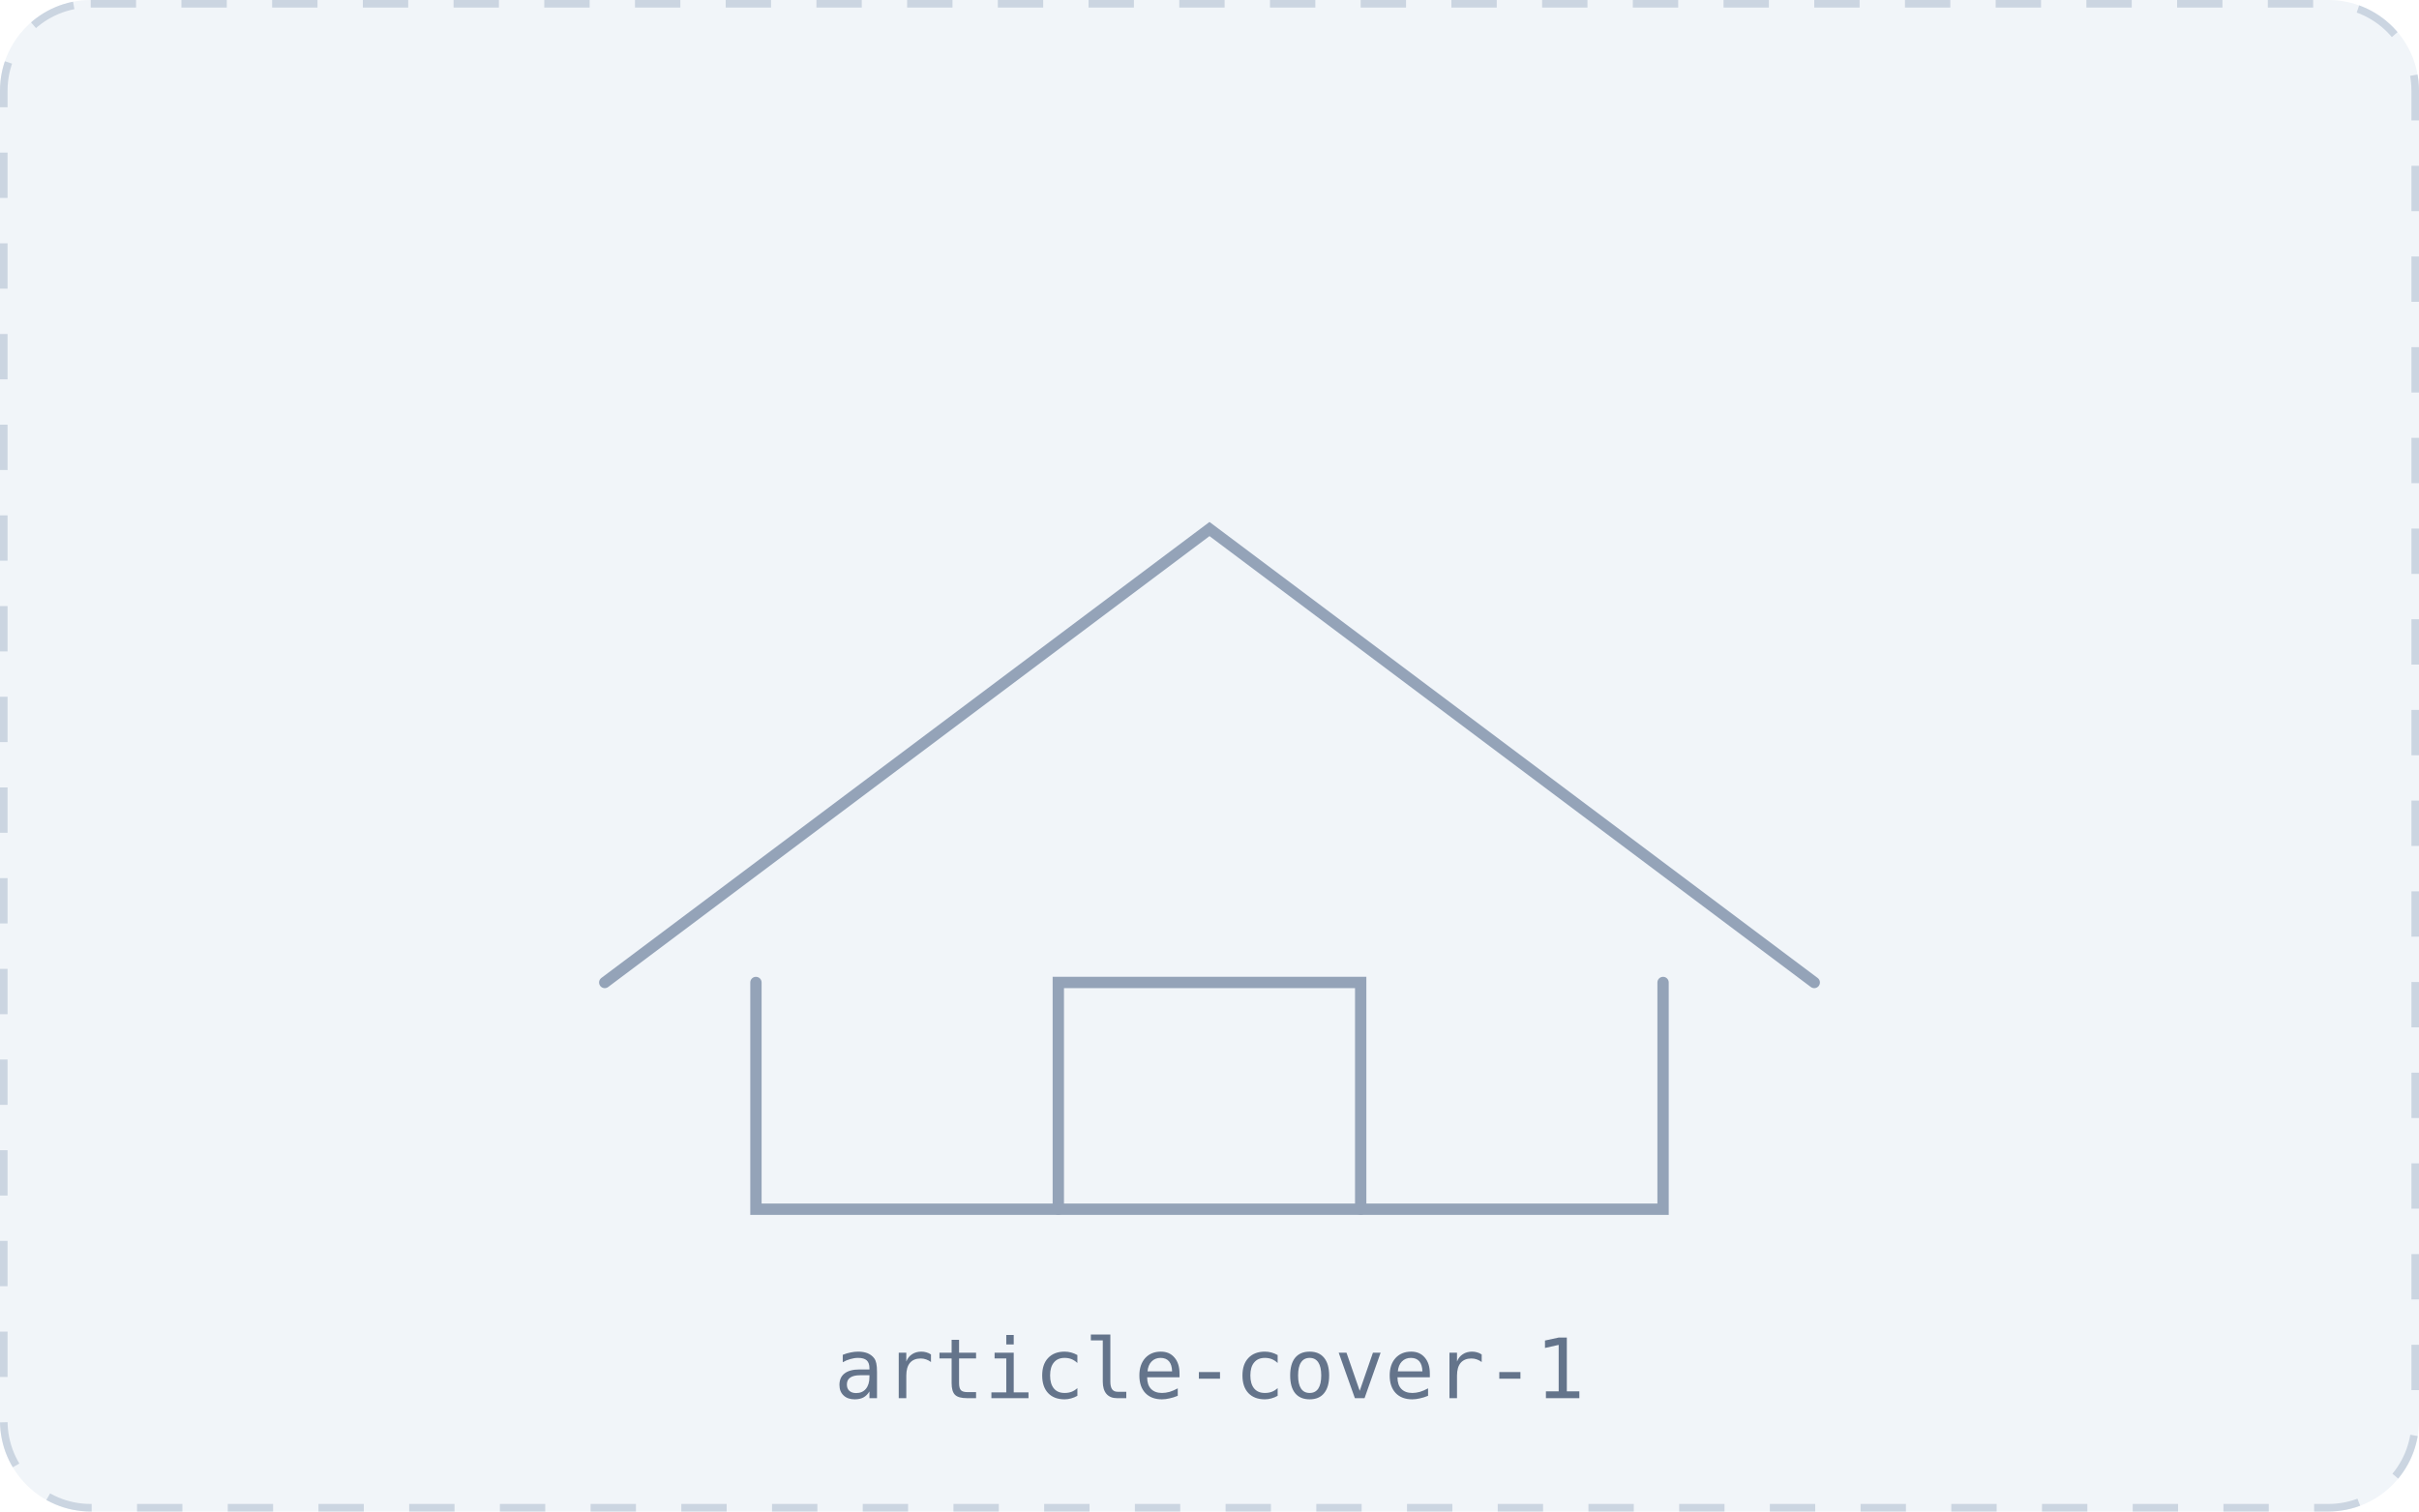
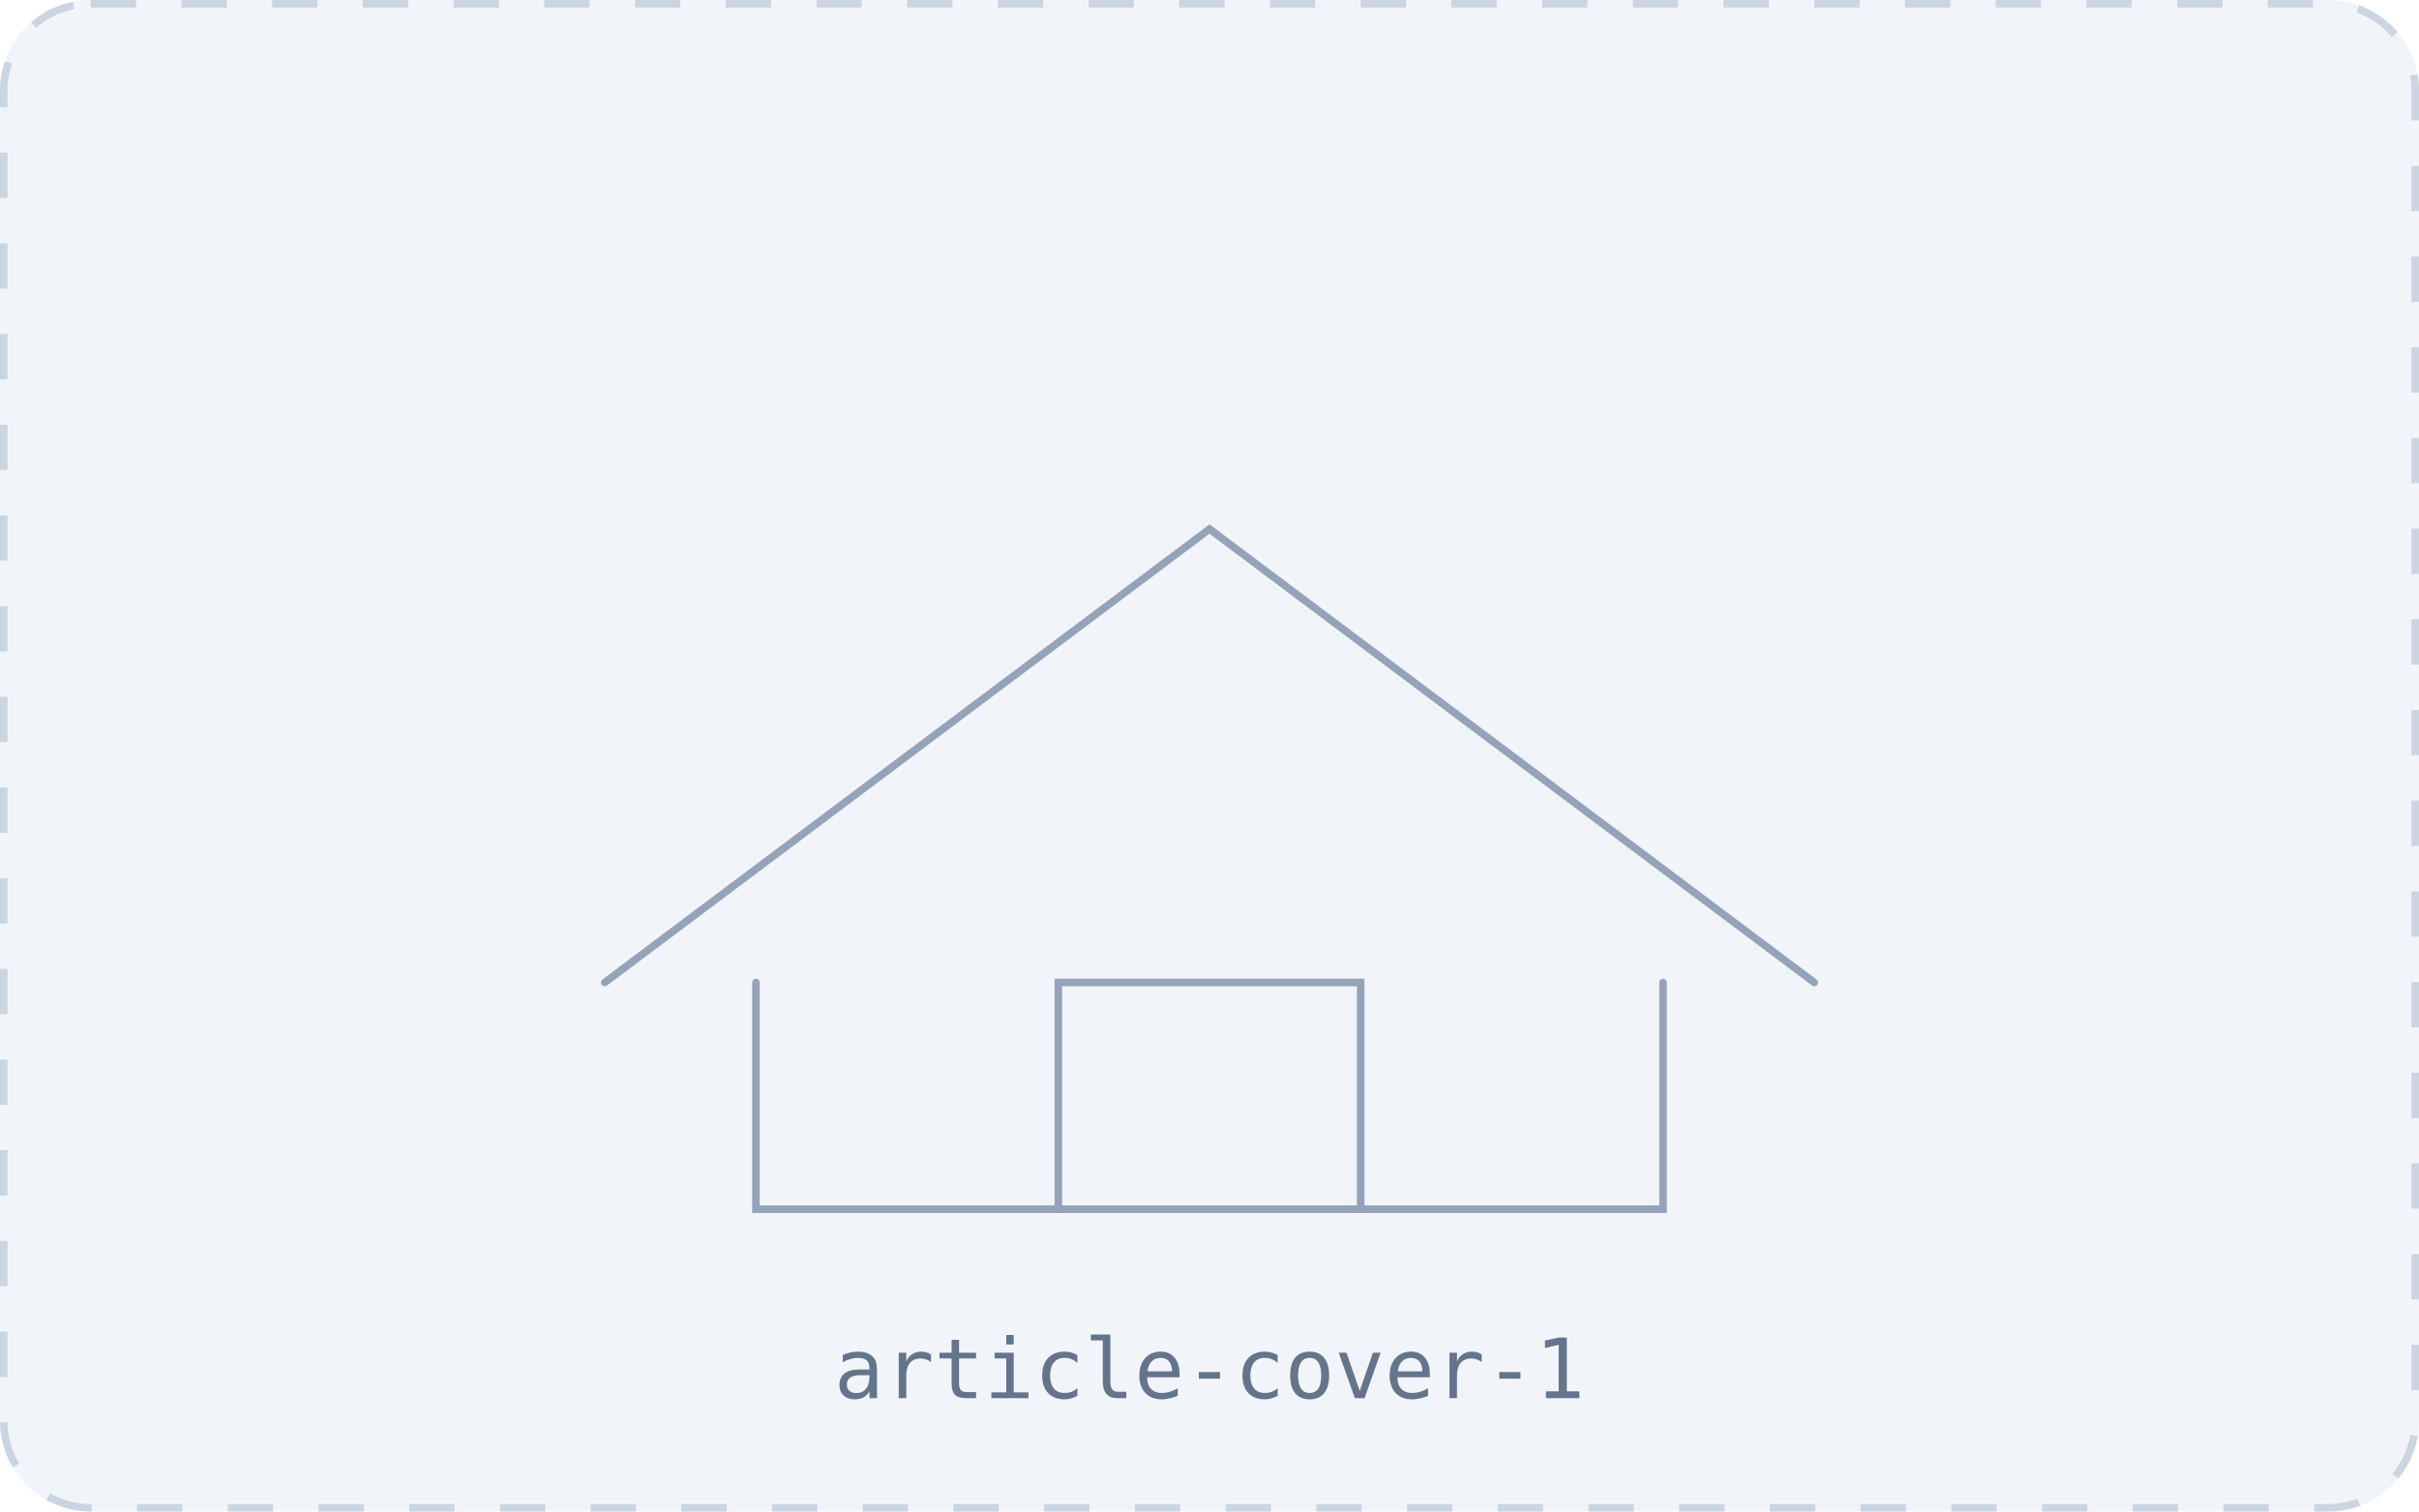
<svg xmlns="http://www.w3.org/2000/svg" viewBox="0 0 320 200" role="img" aria-label="article-cover-1">
  <rect width="320" height="200" fill="#f1f5f9" rx="12" />
  <rect x="0.5" y="0.5" width="319" height="199" fill="none" stroke="#cbd5e1" stroke-dasharray="6 6" rx="11.5" />
-   <g fill="none" stroke="#94a3b8" stroke-width="1.5" stroke-linecap="round">
+   <g fill="none" stroke="#94a3b8" stroke-width="1" stroke-linecap="round">
    <path d="M80 130 L160 70 L240 130" />
    <path d="M100 130 L100 160 L220 160 L220 130" />
    <path d="M140 160 L140 130 L180 130 L180 160" />
  </g>
  <text x="160" y="185" font-family="ui-monospace, monospace" font-size="11" fill="#64748b" text-anchor="middle">article-cover-1</text>
</svg>
